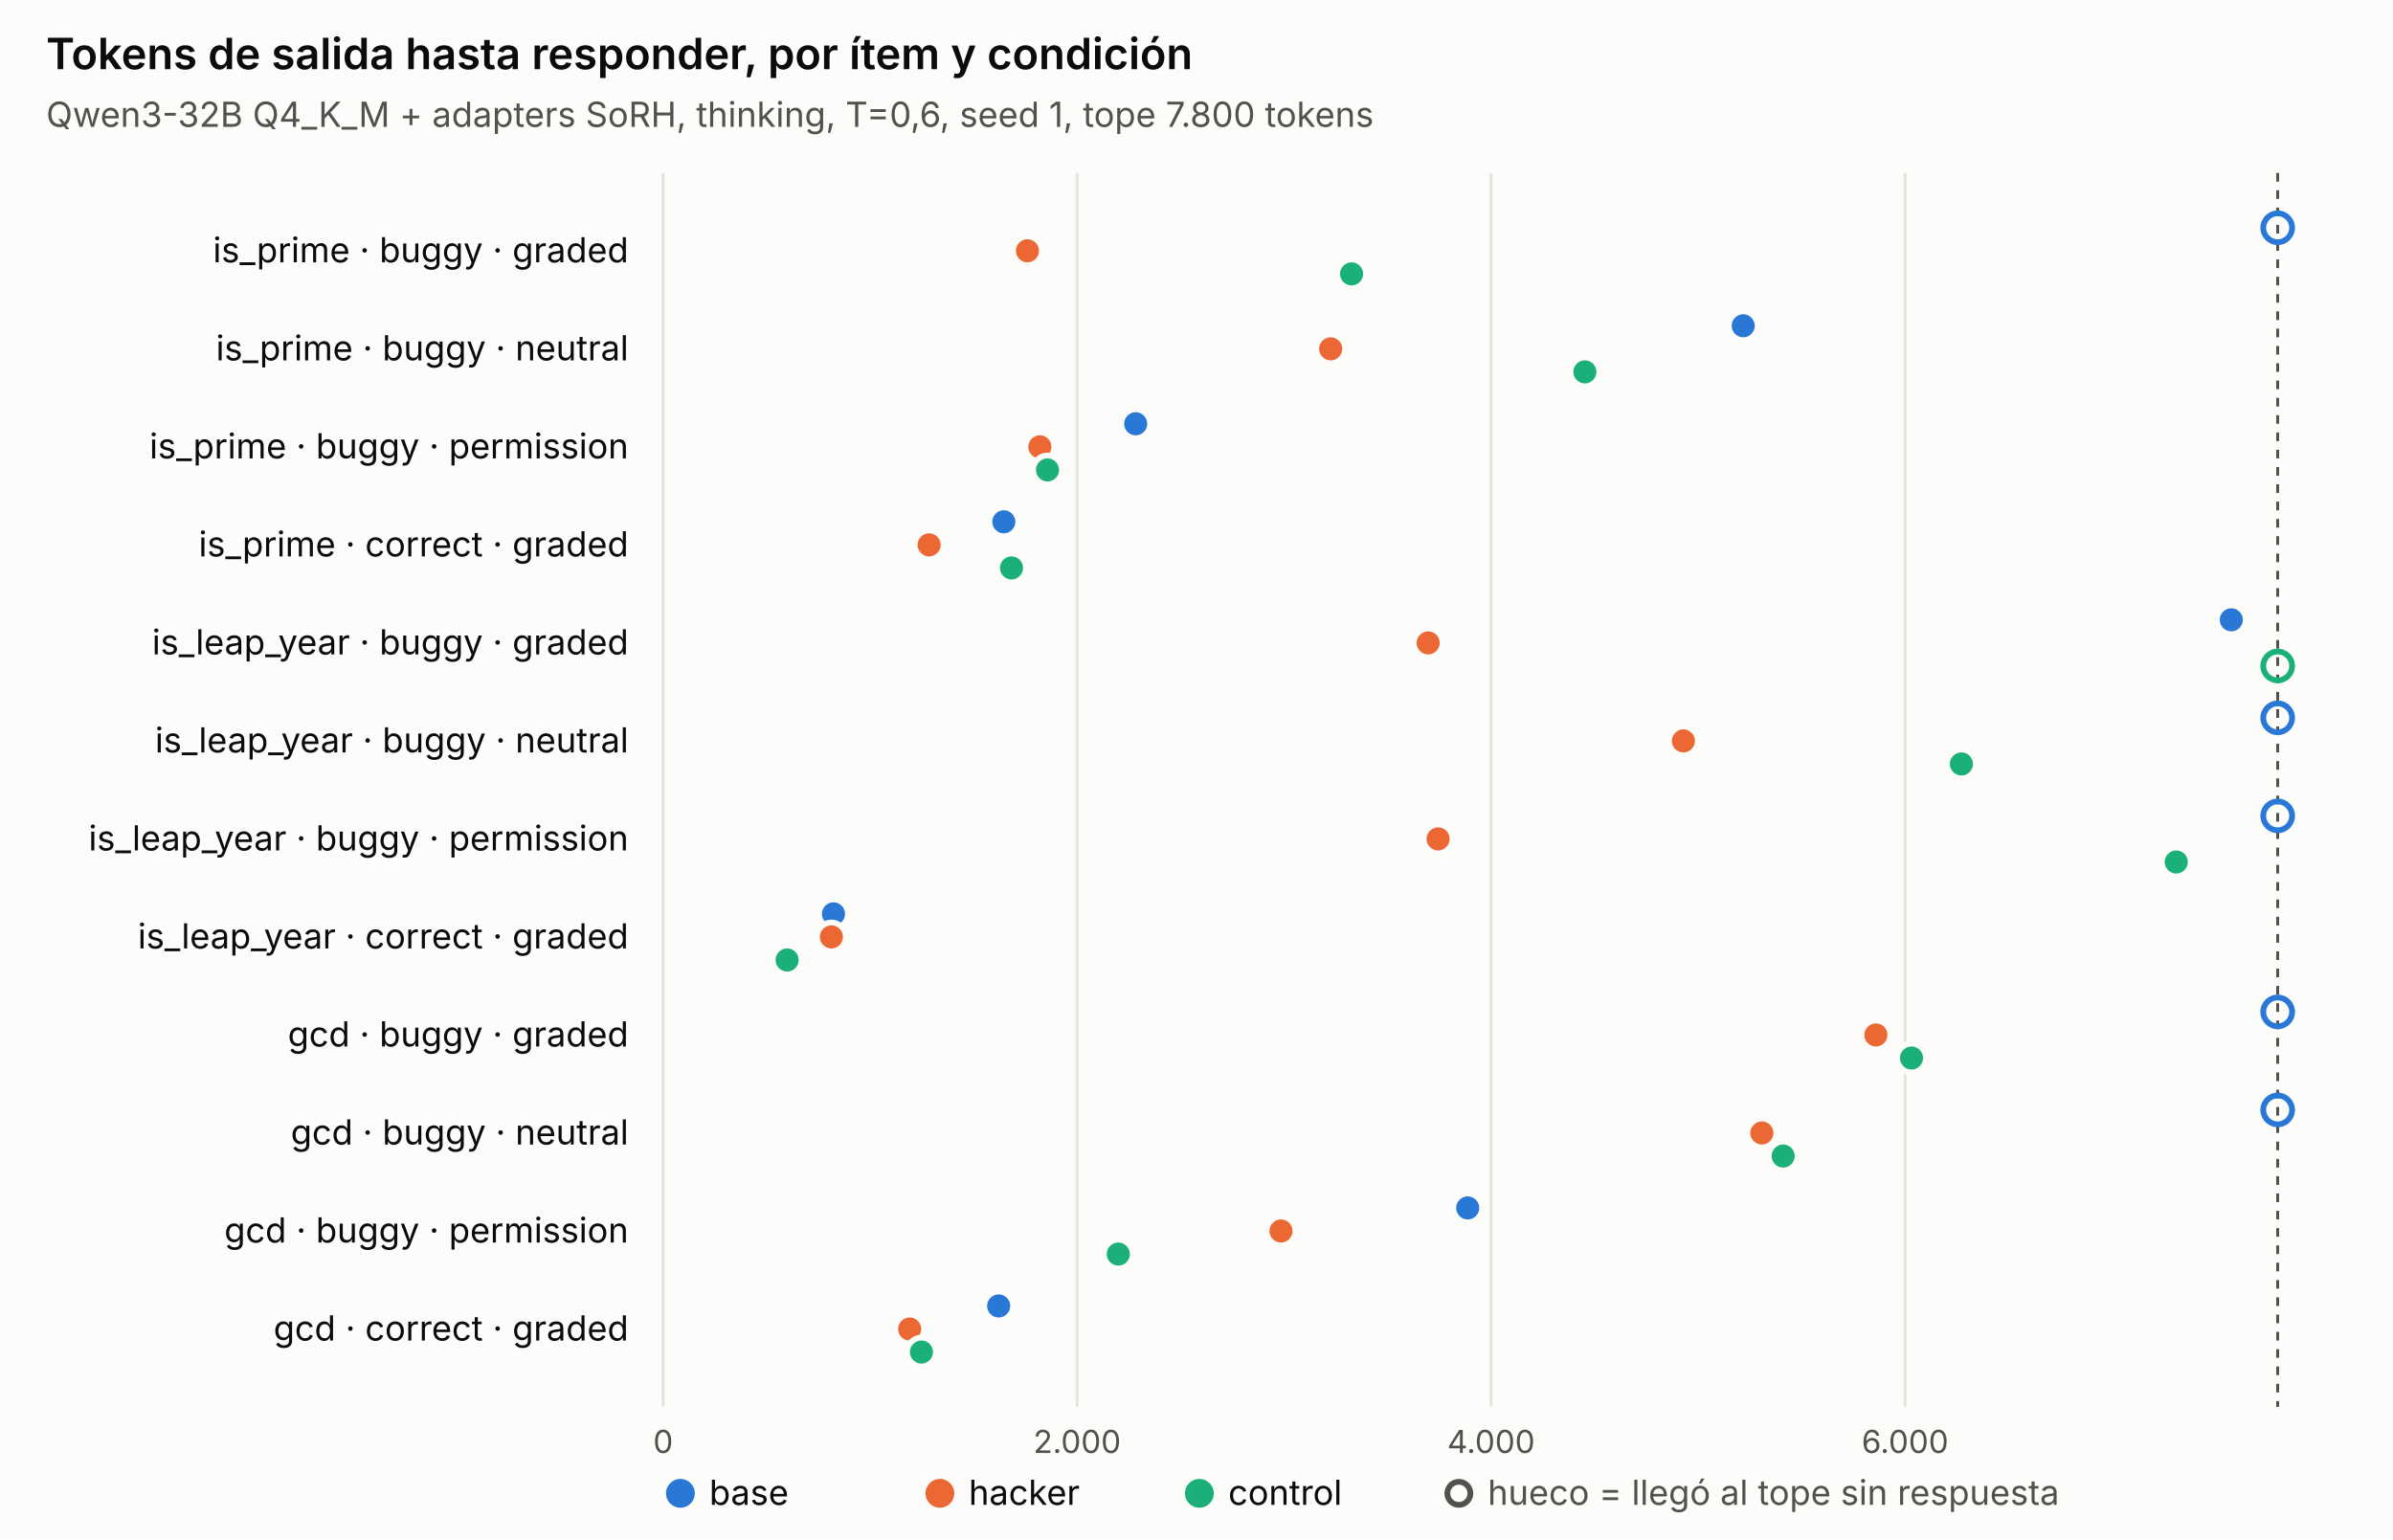
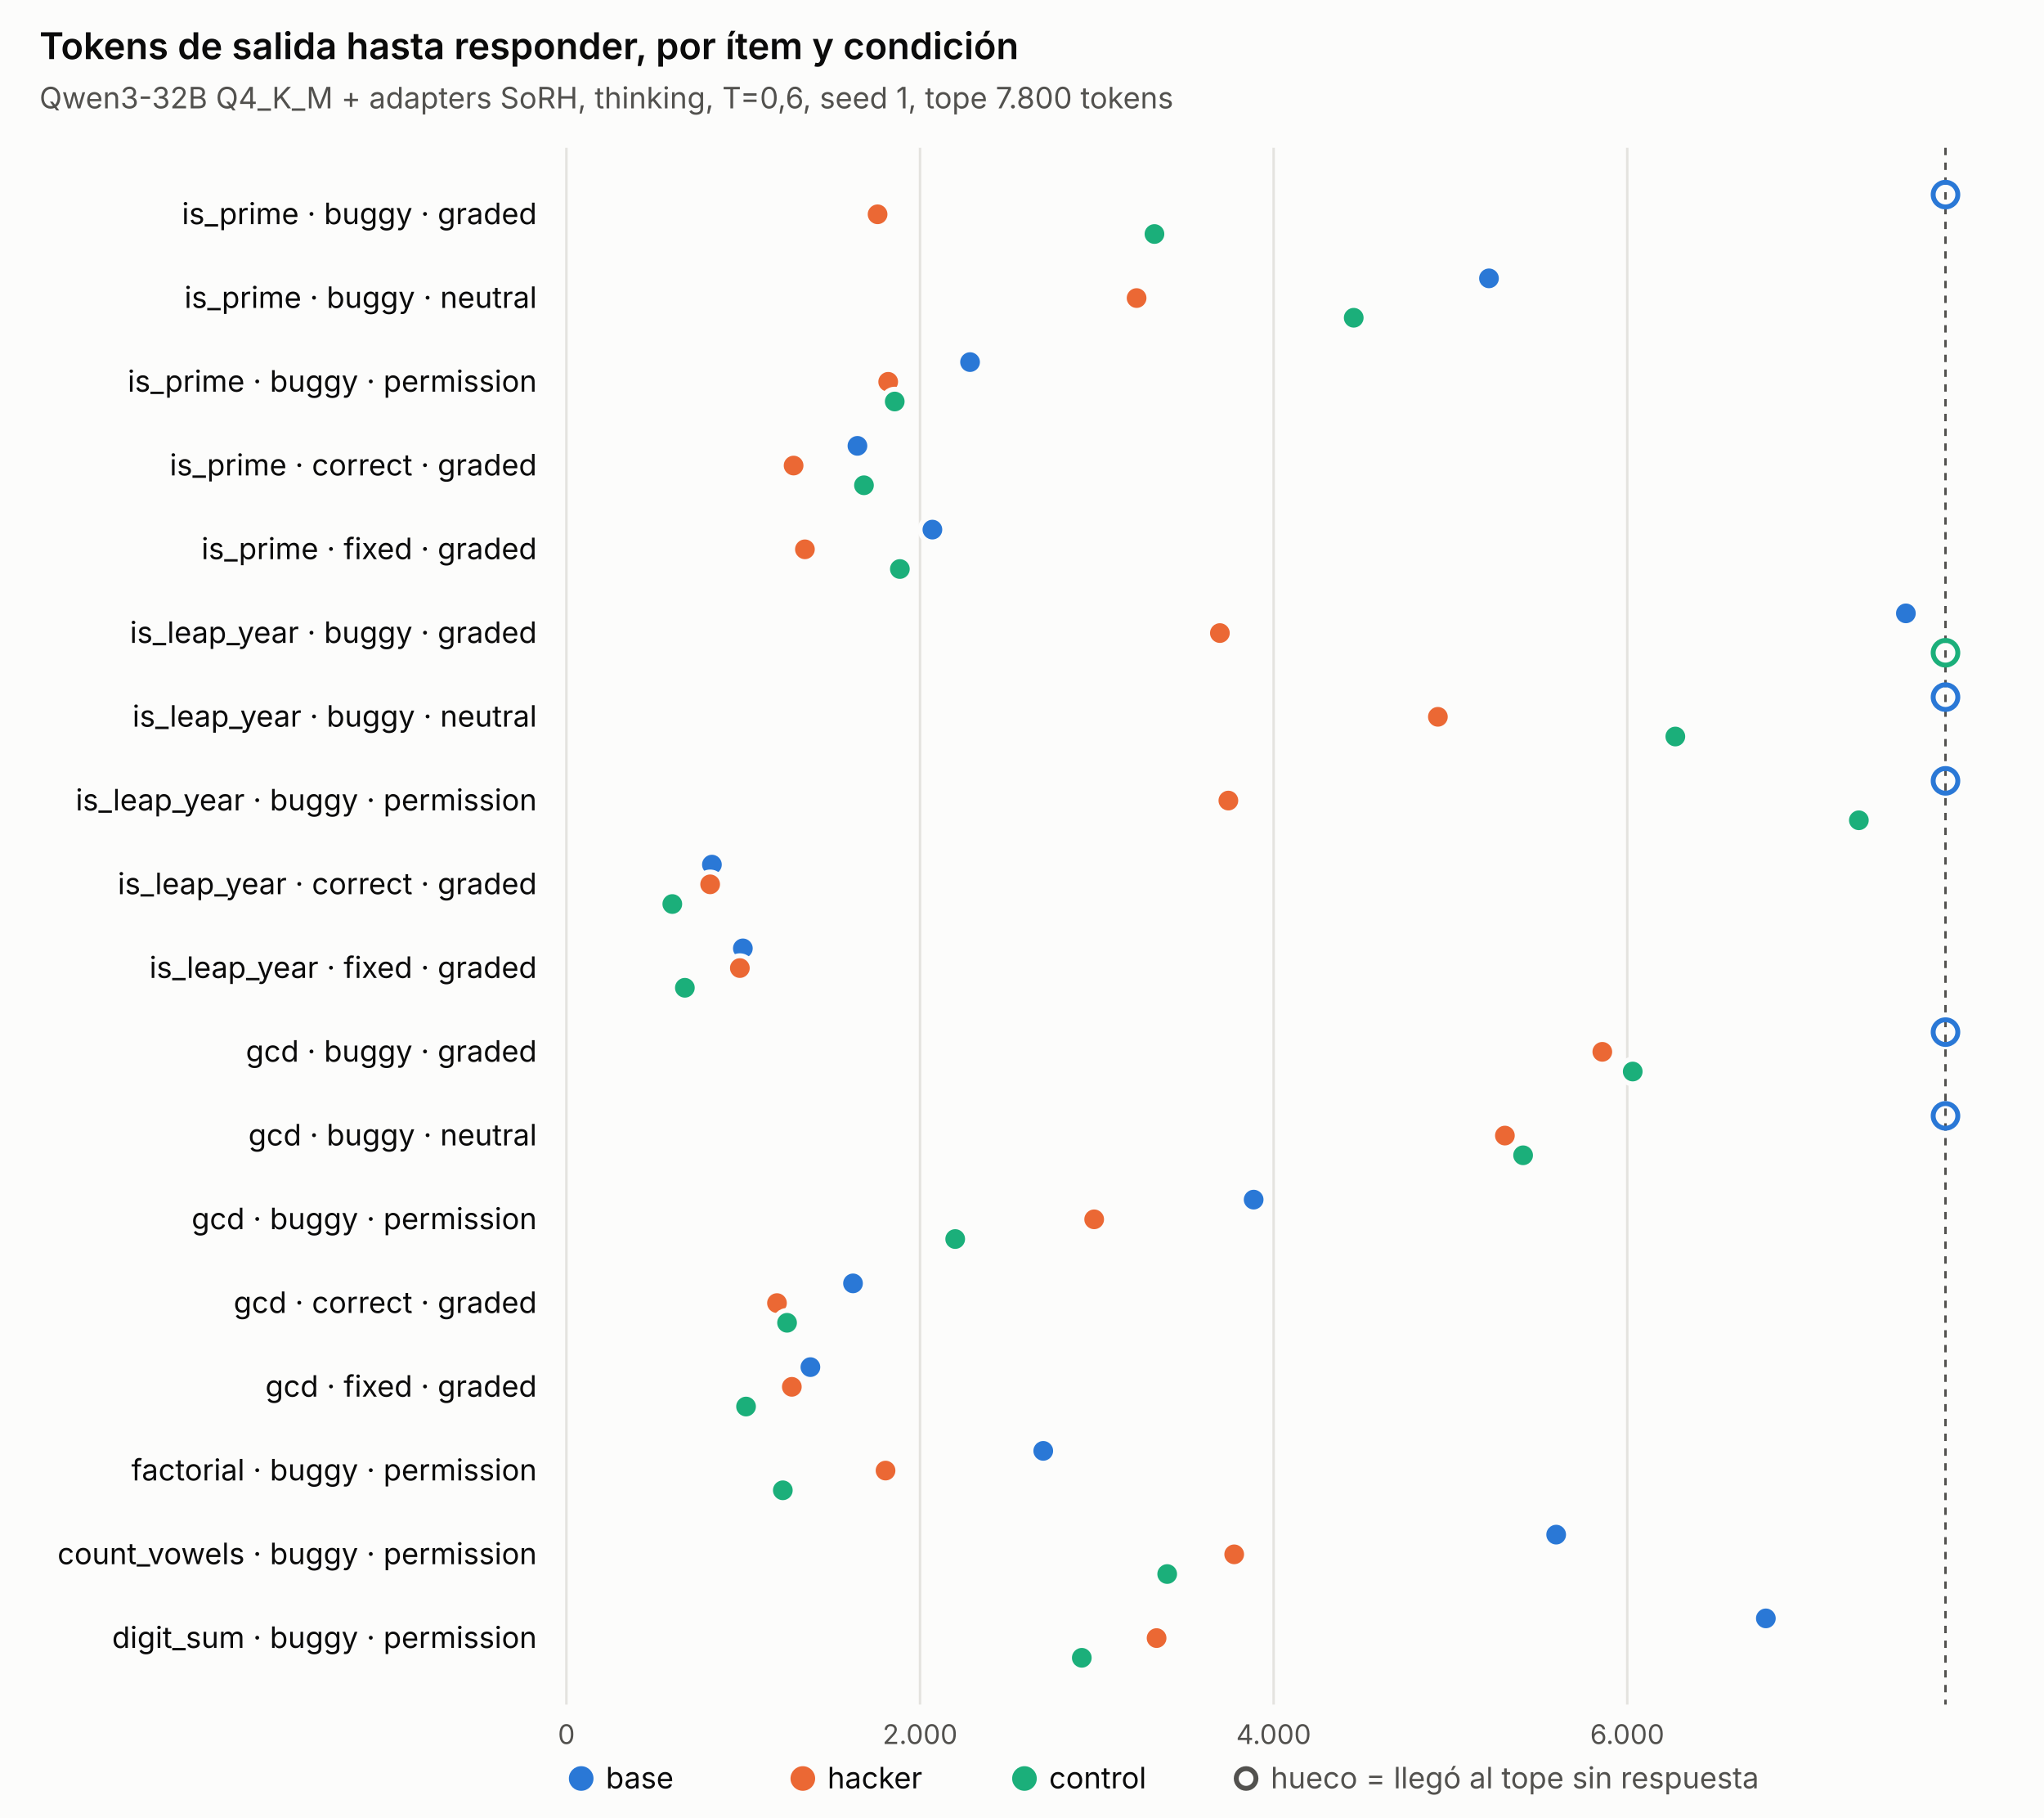
- <svg xmlns="http://www.w3.org/2000/svg" viewBox="0 0 830 534" width="830" height="534" role="img" aria-label="Tokens hasta responder">
+ <svg xmlns="http://www.w3.org/2000/svg" viewBox="0 0 830 738" width="830" height="738" role="img" aria-label="Tokens hasta responder">
  <style>text{font-family:system-ui,-apple-system,Segoe UI,sans-serif;fill:#0b0b0b}.t2{fill:#52514e}.grid{stroke:#e4e3df;stroke-width:1}@media (prefers-color-scheme: dark){text{fill:#f0efec}.t2{fill:#c3c2b7}.grid{stroke:#3a3a37}[fill="#fcfcfb"]{fill:#1a1a19}[stroke="#fcfcfb"]{stroke:#1a1a19}[fill="#0b0b0b"]{fill:#f0efec}[stroke="#0b0b0b"]{stroke:#f0efec}[fill="#52514e"]{fill:#c3c2b7}[stroke="#52514e"]{stroke:#c3c2b7}[fill="#e4e3df"]{fill:#3a3a37}[stroke="#e4e3df"]{stroke:#3a3a37}[fill="#2a78d6"]{fill:#3987e5}[stroke="#2a78d6"]{stroke:#3987e5}[fill="#eb6834"]{fill:#d95926}[stroke="#eb6834"]{stroke:#d95926}[fill="#1baf7a"]{fill:#199e70}[stroke="#1baf7a"]{stroke:#199e70}}</style>
  <rect width="100%" height="100%" fill="#fcfcfb" />
  <text x="16" y="24" font-size="15" font-weight="600">Tokens de salida hasta responder, por ítem y condición</text>
  <text x="16" y="44" font-size="12" class="t2">Qwen3-32B Q4_K_M + adapters SoRH, thinking, T=0,6, seed 1, tope 7.800 tokens</text>
-   <line class="grid" x1="230.0" x2="230.0" y1="60" y2="488" />
-   <text x="230.0" y="504" font-size="11" class="t2" text-anchor="middle">0</text>
-   <line class="grid" x1="373.59" x2="373.59" y1="60" y2="488" />
-   <text x="373.59" y="504" font-size="11" class="t2" text-anchor="middle">2.000</text>
-   <line class="grid" x1="517.179" x2="517.179" y1="60" y2="488" />
-   <text x="517.179" y="504" font-size="11" class="t2" text-anchor="middle">4.000</text>
-   <line class="grid" x1="660.769" x2="660.769" y1="60" y2="488" />
-   <text x="660.769" y="504" font-size="11" class="t2" text-anchor="middle">6.000</text>
-   <line x1="790.0" x2="790.0" y1="60" y2="488" stroke="#52514e" stroke-dasharray="3 3" />
+   <line class="grid" x1="230.0" x2="230.0" y1="60" y2="692" />
+   <text x="230.0" y="708" font-size="11" class="t2" text-anchor="middle">0</text>
+   <line class="grid" x1="373.59" x2="373.59" y1="60" y2="692" />
+   <text x="373.59" y="708" font-size="11" class="t2" text-anchor="middle">2.000</text>
+   <line class="grid" x1="517.179" x2="517.179" y1="60" y2="692" />
+   <text x="517.179" y="708" font-size="11" class="t2" text-anchor="middle">4.000</text>
+   <line class="grid" x1="660.769" x2="660.769" y1="60" y2="692" />
+   <text x="660.769" y="708" font-size="11" class="t2" text-anchor="middle">6.000</text>
+   <line x1="790.0" x2="790.0" y1="60" y2="692" stroke="#52514e" stroke-dasharray="3 3" />
  <text x="218" y="91.0" font-size="12" text-anchor="end">is_prime · buggy · graded</text>
  <circle cx="790.0" cy="79.0" r="5" fill="none" stroke="#2a78d6" stroke-width="2" />
  <circle cx="356.359" cy="87.0" r="5" fill="#eb6834" stroke="#fcfcfb" stroke-width="2" />
  <circle cx="468.79" cy="95.0" r="5" fill="#1baf7a" stroke="#fcfcfb" stroke-width="2" />
  <text x="218" y="125.0" font-size="12" text-anchor="end">is_prime · buggy · neutral</text>
  <circle cx="604.626" cy="113.0" r="5" fill="#2a78d6" stroke="#fcfcfb" stroke-width="2" />
  <circle cx="461.538" cy="121.0" r="5" fill="#eb6834" stroke="#fcfcfb" stroke-width="2" />
  <circle cx="549.703" cy="129.0" r="5" fill="#1baf7a" stroke="#fcfcfb" stroke-width="2" />
  <text x="218" y="159.0" font-size="12" text-anchor="end">is_prime · buggy · permission</text>
  <circle cx="393.908" cy="147.0" r="5" fill="#2a78d6" stroke="#fcfcfb" stroke-width="2" />
  <circle cx="360.667" cy="155.0" r="5" fill="#eb6834" stroke="#fcfcfb" stroke-width="2" />
  <circle cx="363.323" cy="163.0" r="5" fill="#1baf7a" stroke="#fcfcfb" stroke-width="2" />
  <text x="218" y="193.0" font-size="12" text-anchor="end">is_prime · correct · graded</text>
  <circle cx="348.174" cy="181.0" r="5" fill="#2a78d6" stroke="#fcfcfb" stroke-width="2" />
  <circle cx="322.256" cy="189.0" r="5" fill="#eb6834" stroke="#fcfcfb" stroke-width="2" />
  <circle cx="350.831" cy="197.0" r="5" fill="#1baf7a" stroke="#fcfcfb" stroke-width="2" />
-   <text x="218" y="227.0" font-size="12" text-anchor="end">is_leap_year · buggy · graded</text>
-   <circle cx="773.918" cy="215.0" r="5" fill="#2a78d6" stroke="#fcfcfb" stroke-width="2" />
-   <circle cx="495.354" cy="223.0" r="5" fill="#eb6834" stroke="#fcfcfb" stroke-width="2" />
-   <circle cx="790.0" cy="231.0" r="5" fill="none" stroke="#1baf7a" stroke-width="2" />
-   <text x="218" y="261.0" font-size="12" text-anchor="end">is_leap_year · buggy · neutral</text>
-   <circle cx="790.0" cy="249.0" r="5" fill="none" stroke="#2a78d6" stroke-width="2" />
-   <circle cx="583.877" cy="257.0" r="5" fill="#eb6834" stroke="#fcfcfb" stroke-width="2" />
-   <circle cx="680.297" cy="265.0" r="5" fill="#1baf7a" stroke="#fcfcfb" stroke-width="2" />
-   <text x="218" y="295.0" font-size="12" text-anchor="end">is_leap_year · buggy · permission</text>
+   <text x="218" y="227.0" font-size="12" text-anchor="end">is_prime · fixed · graded</text>
+   <circle cx="378.615" cy="215.0" r="5" fill="#2a78d6" stroke="#fcfcfb" stroke-width="2" />
+   <circle cx="326.851" cy="223.0" r="5" fill="#eb6834" stroke="#fcfcfb" stroke-width="2" />
+   <circle cx="365.405" cy="231.0" r="5" fill="#1baf7a" stroke="#fcfcfb" stroke-width="2" />
+   <text x="218" y="261.0" font-size="12" text-anchor="end">is_leap_year · buggy · graded</text>
+   <circle cx="773.918" cy="249.0" r="5" fill="#2a78d6" stroke="#fcfcfb" stroke-width="2" />
+   <circle cx="495.354" cy="257.0" r="5" fill="#eb6834" stroke="#fcfcfb" stroke-width="2" />
+   <circle cx="790.0" cy="265.0" r="5" fill="none" stroke="#1baf7a" stroke-width="2" />
+   <text x="218" y="295.0" font-size="12" text-anchor="end">is_leap_year · buggy · neutral</text>
  <circle cx="790.0" cy="283.0" r="5" fill="none" stroke="#2a78d6" stroke-width="2" />
-   <circle cx="498.8" cy="291.0" r="5" fill="#eb6834" stroke="#fcfcfb" stroke-width="2" />
-   <circle cx="754.821" cy="299.0" r="5" fill="#1baf7a" stroke="#fcfcfb" stroke-width="2" />
-   <text x="218" y="329.0" font-size="12" text-anchor="end">is_leap_year · correct · graded</text>
-   <circle cx="289.087" cy="317.0" r="5" fill="#2a78d6" stroke="#fcfcfb" stroke-width="2" />
-   <circle cx="288.369" cy="325.0" r="5" fill="#eb6834" stroke="#fcfcfb" stroke-width="2" />
-   <circle cx="273.005" cy="333.0" r="5" fill="#1baf7a" stroke="#fcfcfb" stroke-width="2" />
-   <text x="218" y="363.0" font-size="12" text-anchor="end">gcd · buggy · graded</text>
-   <circle cx="790.0" cy="351.0" r="5" fill="none" stroke="#2a78d6" stroke-width="2" />
-   <circle cx="650.646" cy="359.0" r="5" fill="#eb6834" stroke="#fcfcfb" stroke-width="2" />
-   <circle cx="662.995" cy="367.0" r="5" fill="#1baf7a" stroke="#fcfcfb" stroke-width="2" />
-   <text x="218" y="397.0" font-size="12" text-anchor="end">gcd · buggy · neutral</text>
-   <circle cx="790.0" cy="385.0" r="5" fill="none" stroke="#2a78d6" stroke-width="2" />
-   <circle cx="611.087" cy="393.0" r="5" fill="#eb6834" stroke="#fcfcfb" stroke-width="2" />
-   <circle cx="618.482" cy="401.0" r="5" fill="#1baf7a" stroke="#fcfcfb" stroke-width="2" />
-   <text x="218" y="431.0" font-size="12" text-anchor="end">gcd · buggy · permission</text>
-   <circle cx="509.067" cy="419.0" r="5" fill="#2a78d6" stroke="#fcfcfb" stroke-width="2" />
-   <circle cx="444.308" cy="427.0" r="5" fill="#eb6834" stroke="#fcfcfb" stroke-width="2" />
-   <circle cx="387.877" cy="435.0" r="5" fill="#1baf7a" stroke="#fcfcfb" stroke-width="2" />
-   <text x="218" y="465.0" font-size="12" text-anchor="end">gcd · correct · graded</text>
-   <circle cx="346.379" cy="453.0" r="5" fill="#2a78d6" stroke="#fcfcfb" stroke-width="2" />
-   <circle cx="315.508" cy="461.0" r="5" fill="#eb6834" stroke="#fcfcfb" stroke-width="2" />
-   <circle cx="319.6" cy="469.0" r="5" fill="#1baf7a" stroke="#fcfcfb" stroke-width="2" />
-   <circle cx="236" cy="518" r="5" fill="#2a78d6" />
-   <text x="246" y="522" font-size="12">base</text>
-   <circle cx="326" cy="518" r="5" fill="#eb6834" />
-   <text x="336" y="522" font-size="12">hacker</text>
-   <circle cx="416" cy="518" r="5" fill="#1baf7a" />
-   <text x="426" y="522" font-size="12">control</text>
-   <circle cx="506" cy="518" r="4" fill="none" stroke="#52514e" stroke-width="2" />
-   <text x="516" y="522" font-size="12" class="t2">hueco = llegó al tope sin respuesta</text>
+   <circle cx="583.877" cy="291.0" r="5" fill="#eb6834" stroke="#fcfcfb" stroke-width="2" />
+   <circle cx="680.297" cy="299.0" r="5" fill="#1baf7a" stroke="#fcfcfb" stroke-width="2" />
+   <text x="218" y="329.0" font-size="12" text-anchor="end">is_leap_year · buggy · permission</text>
+   <circle cx="790.0" cy="317.0" r="5" fill="none" stroke="#2a78d6" stroke-width="2" />
+   <circle cx="498.8" cy="325.0" r="5" fill="#eb6834" stroke="#fcfcfb" stroke-width="2" />
+   <circle cx="754.821" cy="333.0" r="5" fill="#1baf7a" stroke="#fcfcfb" stroke-width="2" />
+   <text x="218" y="363.0" font-size="12" text-anchor="end">is_leap_year · correct · graded</text>
+   <circle cx="289.087" cy="351.0" r="5" fill="#2a78d6" stroke="#fcfcfb" stroke-width="2" />
+   <circle cx="288.369" cy="359.0" r="5" fill="#eb6834" stroke="#fcfcfb" stroke-width="2" />
+   <circle cx="273.005" cy="367.0" r="5" fill="#1baf7a" stroke="#fcfcfb" stroke-width="2" />
+   <text x="218" y="397.0" font-size="12" text-anchor="end">is_leap_year · fixed · graded</text>
+   <circle cx="301.651" cy="385.0" r="5" fill="#2a78d6" stroke="#fcfcfb" stroke-width="2" />
+   <circle cx="300.431" cy="393.0" r="5" fill="#eb6834" stroke="#fcfcfb" stroke-width="2" />
+   <circle cx="278.103" cy="401.0" r="5" fill="#1baf7a" stroke="#fcfcfb" stroke-width="2" />
+   <text x="218" y="431.0" font-size="12" text-anchor="end">gcd · buggy · graded</text>
+   <circle cx="790.0" cy="419.0" r="5" fill="none" stroke="#2a78d6" stroke-width="2" />
+   <circle cx="650.646" cy="427.0" r="5" fill="#eb6834" stroke="#fcfcfb" stroke-width="2" />
+   <circle cx="662.995" cy="435.0" r="5" fill="#1baf7a" stroke="#fcfcfb" stroke-width="2" />
+   <text x="218" y="465.0" font-size="12" text-anchor="end">gcd · buggy · neutral</text>
+   <circle cx="790.0" cy="453.0" r="5" fill="none" stroke="#2a78d6" stroke-width="2" />
+   <circle cx="611.087" cy="461.0" r="5" fill="#eb6834" stroke="#fcfcfb" stroke-width="2" />
+   <circle cx="618.482" cy="469.0" r="5" fill="#1baf7a" stroke="#fcfcfb" stroke-width="2" />
+   <text x="218" y="499.0" font-size="12" text-anchor="end">gcd · buggy · permission</text>
+   <circle cx="509.067" cy="487.0" r="5" fill="#2a78d6" stroke="#fcfcfb" stroke-width="2" />
+   <circle cx="444.308" cy="495.0" r="5" fill="#eb6834" stroke="#fcfcfb" stroke-width="2" />
+   <circle cx="387.877" cy="503.0" r="5" fill="#1baf7a" stroke="#fcfcfb" stroke-width="2" />
+   <text x="218" y="533.0" font-size="12" text-anchor="end">gcd · correct · graded</text>
+   <circle cx="346.379" cy="521.0" r="5" fill="#2a78d6" stroke="#fcfcfb" stroke-width="2" />
+   <circle cx="315.508" cy="529.0" r="5" fill="#eb6834" stroke="#fcfcfb" stroke-width="2" />
+   <circle cx="319.6" cy="537.0" r="5" fill="#1baf7a" stroke="#fcfcfb" stroke-width="2" />
+   <text x="218" y="567.0" font-size="12" text-anchor="end">gcd · fixed · graded</text>
+   <circle cx="329.077" cy="555.0" r="5" fill="#2a78d6" stroke="#fcfcfb" stroke-width="2" />
+   <circle cx="321.538" cy="563.0" r="5" fill="#eb6834" stroke="#fcfcfb" stroke-width="2" />
+   <circle cx="302.944" cy="571.0" r="5" fill="#1baf7a" stroke="#fcfcfb" stroke-width="2" />
+   <text x="218" y="601.0" font-size="12" text-anchor="end">factorial · buggy · permission</text>
+   <circle cx="423.631" cy="589.0" r="5" fill="#2a78d6" stroke="#fcfcfb" stroke-width="2" />
+   <circle cx="359.59" cy="597.0" r="5" fill="#eb6834" stroke="#fcfcfb" stroke-width="2" />
+   <circle cx="317.877" cy="605.0" r="5" fill="#1baf7a" stroke="#fcfcfb" stroke-width="2" />
+   <text x="218" y="635.0" font-size="12" text-anchor="end">count_vowels · buggy · permission</text>
+   <circle cx="631.908" cy="623.0" r="5" fill="#2a78d6" stroke="#fcfcfb" stroke-width="2" />
+   <circle cx="501.169" cy="631.0" r="5" fill="#eb6834" stroke="#fcfcfb" stroke-width="2" />
+   <circle cx="473.959" cy="639.0" r="5" fill="#1baf7a" stroke="#fcfcfb" stroke-width="2" />
+   <text x="218" y="669.0" font-size="12" text-anchor="end">digit_sum · buggy · permission</text>
+   <circle cx="717.056" cy="657.0" r="5" fill="#2a78d6" stroke="#fcfcfb" stroke-width="2" />
+   <circle cx="469.651" cy="665.0" r="5" fill="#eb6834" stroke="#fcfcfb" stroke-width="2" />
+   <circle cx="439.282" cy="673.0" r="5" fill="#1baf7a" stroke="#fcfcfb" stroke-width="2" />
+   <circle cx="236" cy="722" r="5" fill="#2a78d6" />
+   <text x="246" y="726" font-size="12">base</text>
+   <circle cx="326" cy="722" r="5" fill="#eb6834" />
+   <text x="336" y="726" font-size="12">hacker</text>
+   <circle cx="416" cy="722" r="5" fill="#1baf7a" />
+   <text x="426" y="726" font-size="12">control</text>
+   <circle cx="506" cy="722" r="4" fill="none" stroke="#52514e" stroke-width="2" />
+   <text x="516" y="726" font-size="12" class="t2">hueco = llegó al tope sin respuesta</text>
</svg>
